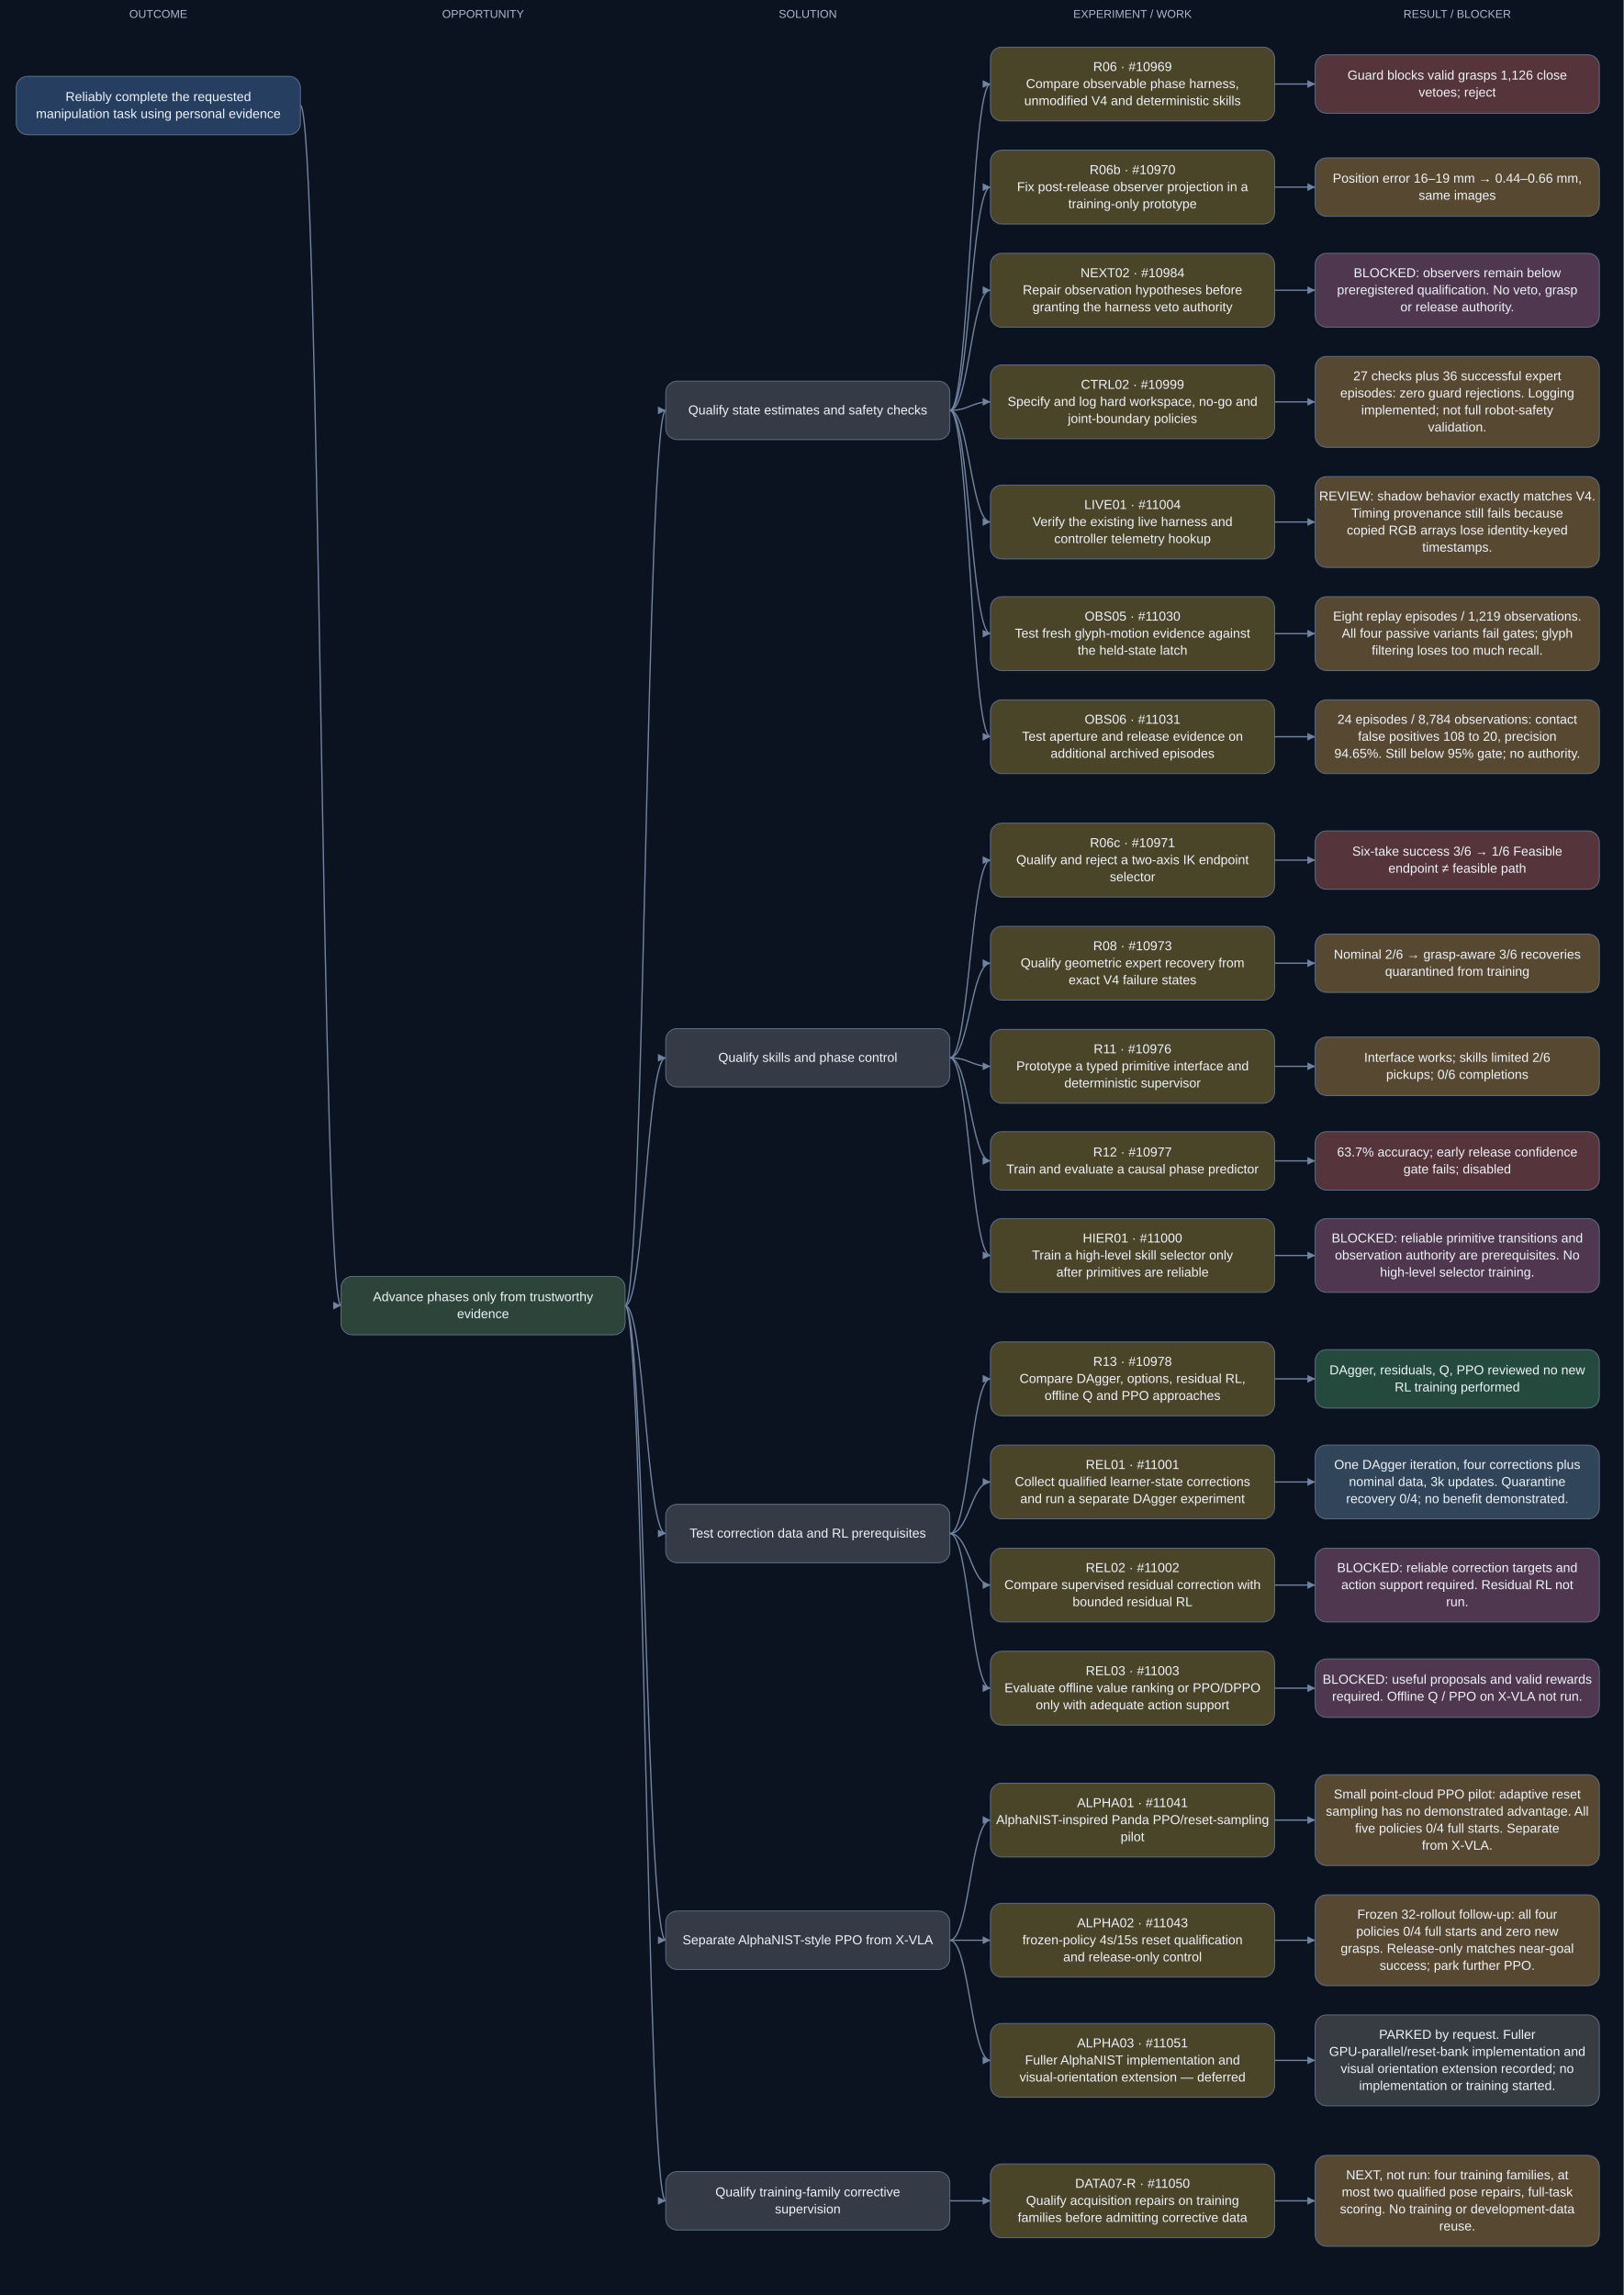
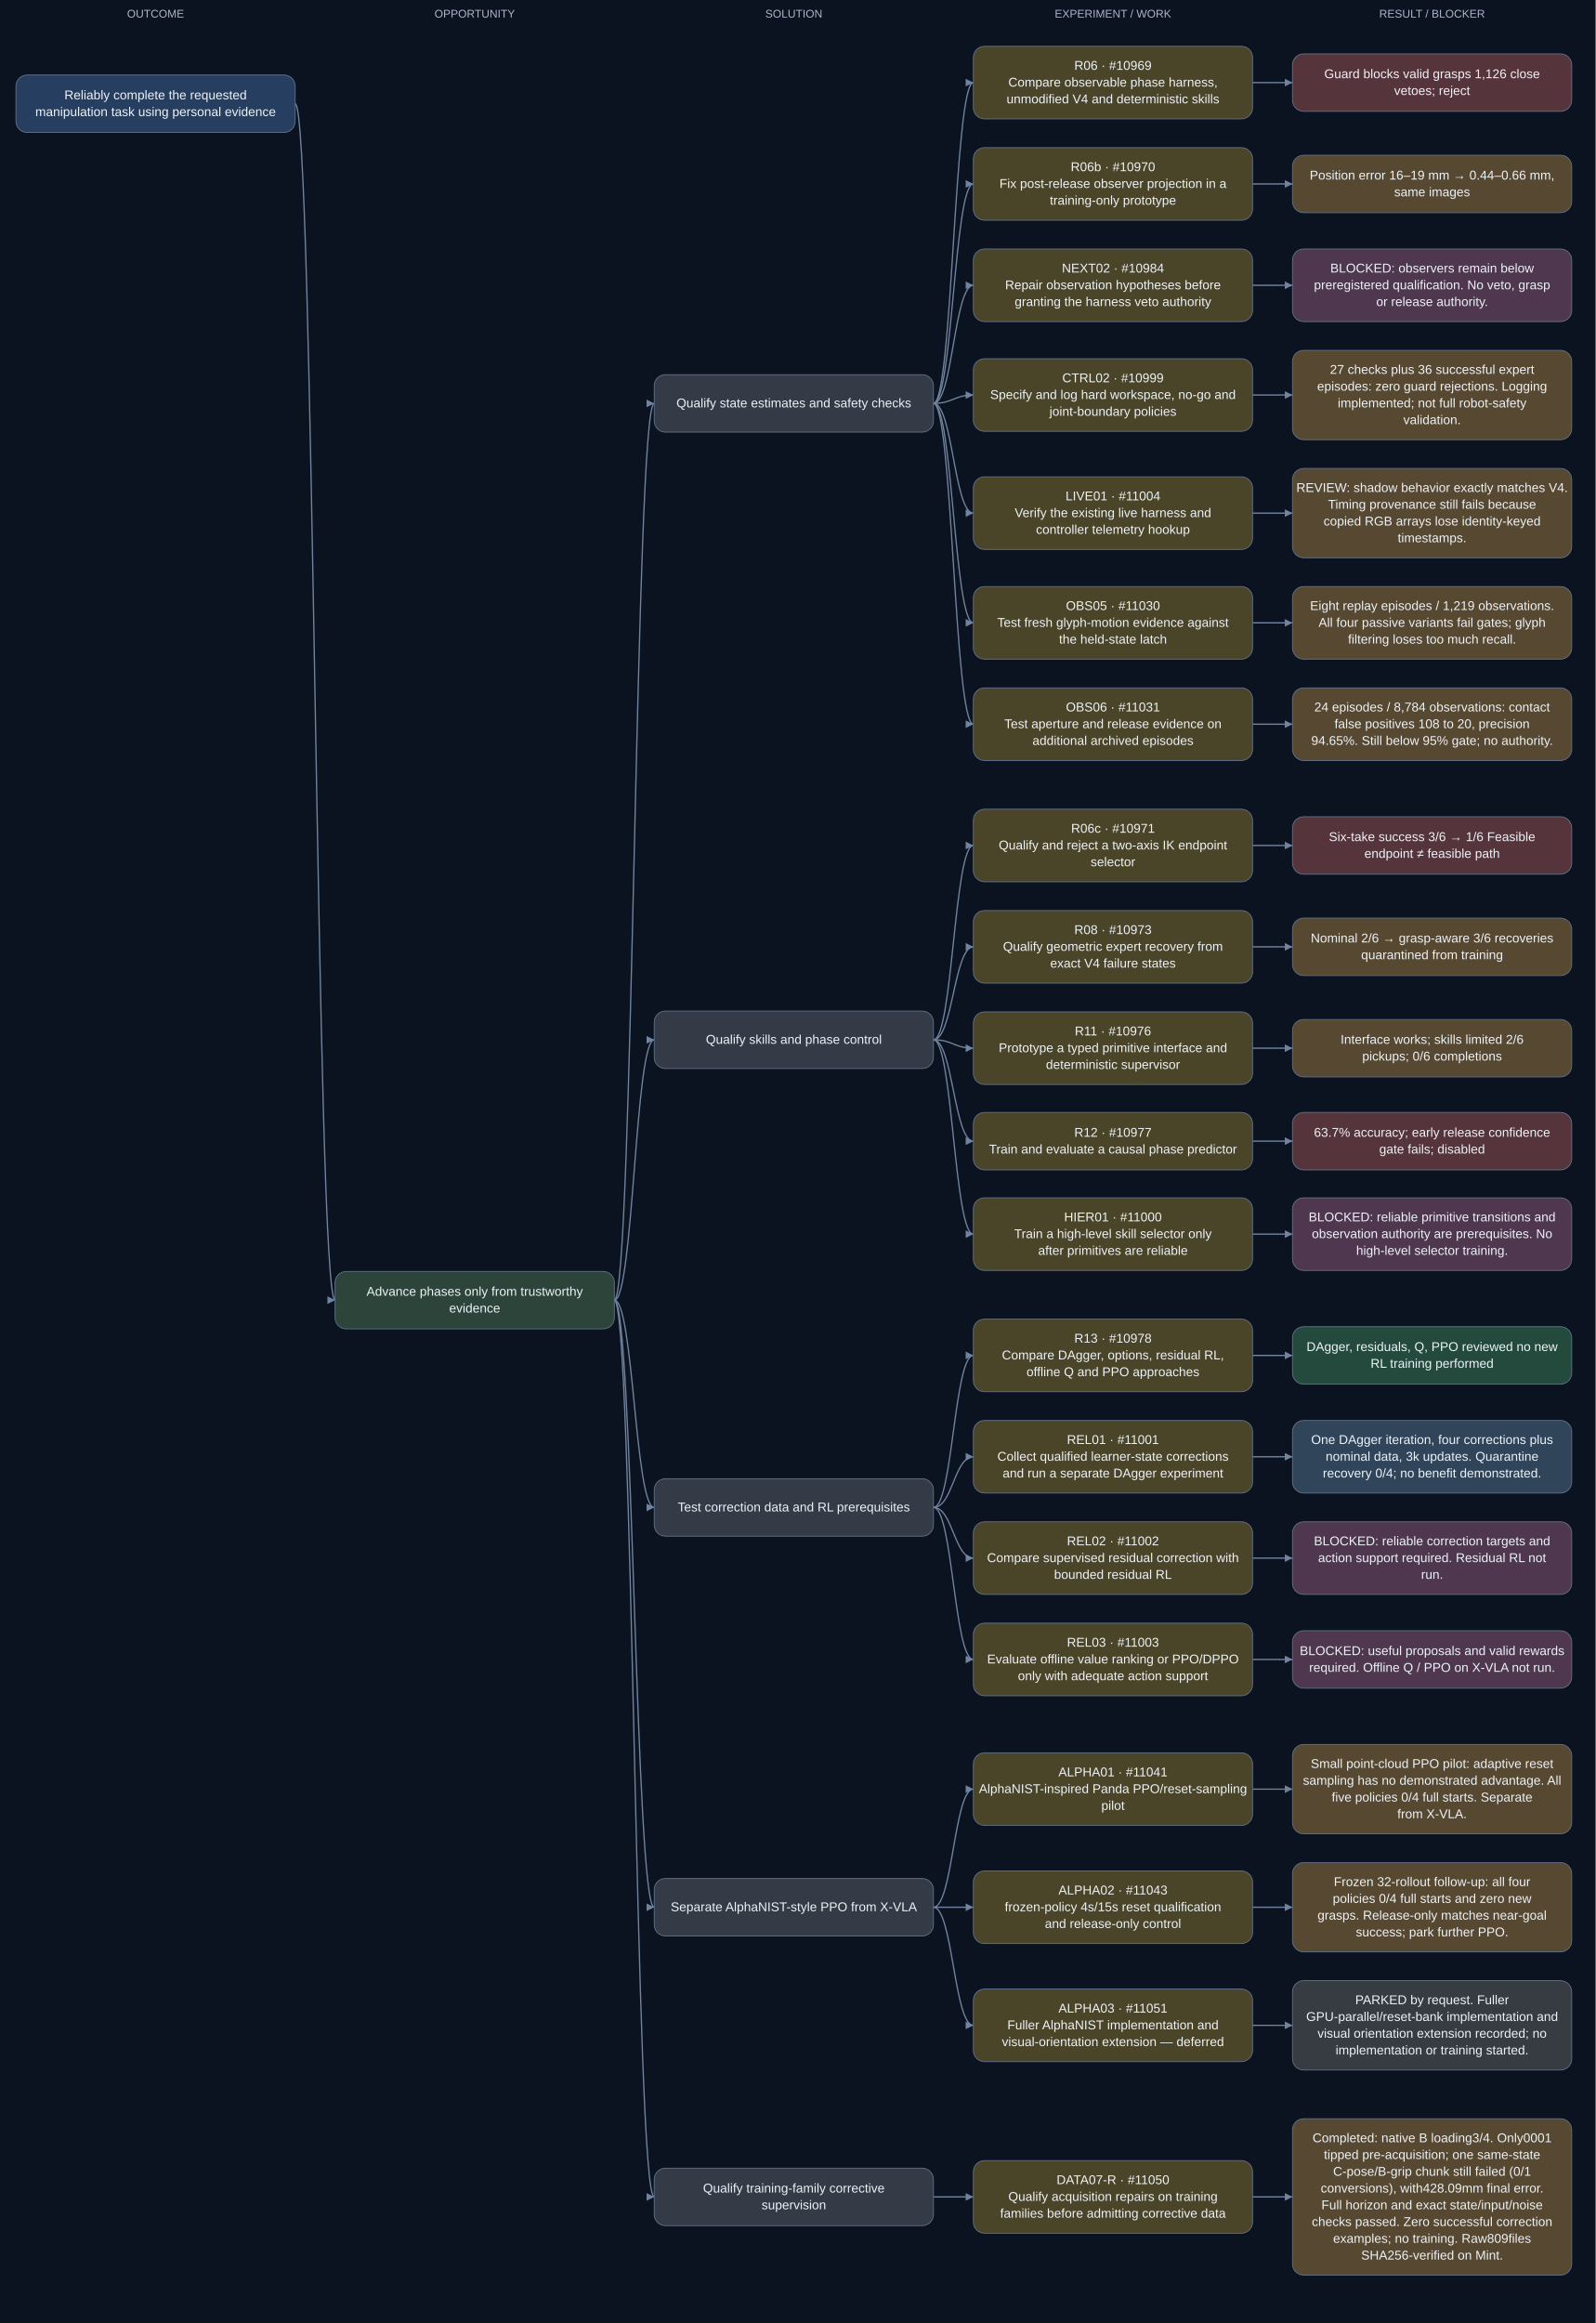
- <svg xmlns="http://www.w3.org/2000/svg" width="2000" height="2827.0" viewBox="0 0 2000 2827.0" role="img" aria-label="Typhon opportunity solution tree: recovery">
-   <rect width="2000" height="2827.0" fill="#0b1220" />
+ <svg xmlns="http://www.w3.org/2000/svg" width="2000" height="2911.0" viewBox="0 0 2000 2911.0" role="img" aria-label="Typhon opportunity solution tree: recovery">
+   <rect width="2000" height="2911.0" fill="#0b1220" />
  <defs>
    <marker id="arrow" markerWidth="6" markerHeight="6" refX="6" refY="3" orient="auto">
      <path d="M0,0 L6,3 L0,6 Z" fill="#71849f" />
    </marker>
  </defs>
  <text x="195" y="22" text-anchor="middle" fill="#aab7cc" font-family="Arial,sans-serif" font-size="14">OUTCOME</text>
  <text x="595" y="22" text-anchor="middle" fill="#aab7cc" font-family="Arial,sans-serif" font-size="14">OPPORTUNITY</text>
  <text x="995" y="22" text-anchor="middle" fill="#aab7cc" font-family="Arial,sans-serif" font-size="14">SOLUTION</text>
  <text x="1395" y="22" text-anchor="middle" fill="#aab7cc" font-family="Arial,sans-serif" font-size="14">EXPERIMENT / WORK</text>
  <text x="1795" y="22" text-anchor="middle" fill="#aab7cc" font-family="Arial,sans-serif" font-size="14">RESULT / BLOCKER</text>
  <path d="M1170,505.5 C1194,505.5 1196,103.5 1220,103.5" fill="none" stroke="#71849f" stroke-width="1.6" marker-end="url(#arrow)" />
  <path d="M1570,103.5 C1594,103.5 1596,103.5 1620,103.5" fill="none" stroke="#71849f" stroke-width="1.6" marker-end="url(#arrow)" />
  <path d="M1170,505.5 C1194,505.5 1196,230.5 1220,230.5" fill="none" stroke="#71849f" stroke-width="1.6" marker-end="url(#arrow)" />
  <path d="M1570,230.5 C1594,230.5 1596,230.5 1620,230.5" fill="none" stroke="#71849f" stroke-width="1.6" marker-end="url(#arrow)" />
  <path d="M1170,505.5 C1194,505.5 1196,357.5 1220,357.5" fill="none" stroke="#71849f" stroke-width="1.6" marker-end="url(#arrow)" />
  <path d="M1570,357.5 C1594,357.5 1596,357.5 1620,357.5" fill="none" stroke="#71849f" stroke-width="1.6" marker-end="url(#arrow)" />
  <path d="M1170,505.5 C1194,505.5 1196,495.0 1220,495.0" fill="none" stroke="#71849f" stroke-width="1.6" marker-end="url(#arrow)" />
  <path d="M1570,495.0 C1594,495.0 1596,495.0 1620,495.0" fill="none" stroke="#71849f" stroke-width="1.6" marker-end="url(#arrow)" />
  <path d="M1170,505.5 C1194,505.5 1196,643.0 1220,643.0" fill="none" stroke="#71849f" stroke-width="1.6" marker-end="url(#arrow)" />
  <path d="M1570,643.0 C1594,643.0 1596,643.0 1620,643.0" fill="none" stroke="#71849f" stroke-width="1.6" marker-end="url(#arrow)" />
  <path d="M1170,505.5 C1194,505.5 1196,780.5 1220,780.5" fill="none" stroke="#71849f" stroke-width="1.6" marker-end="url(#arrow)" />
  <path d="M1570,780.5 C1594,780.5 1596,780.5 1620,780.5" fill="none" stroke="#71849f" stroke-width="1.6" marker-end="url(#arrow)" />
  <path d="M1170,505.5 C1194,505.5 1196,907.5 1220,907.5" fill="none" stroke="#71849f" stroke-width="1.6" marker-end="url(#arrow)" />
  <path d="M1570,907.5 C1594,907.5 1596,907.5 1620,907.5" fill="none" stroke="#71849f" stroke-width="1.6" marker-end="url(#arrow)" />
-   <path d="M770,1608.25 C794,1608.25 796,505.5 820,505.5" fill="none" stroke="#71849f" stroke-width="1.6" marker-end="url(#arrow)" />
+   <path d="M770,1629.25 C794,1629.25 796,505.5 820,505.5" fill="none" stroke="#71849f" stroke-width="1.6" marker-end="url(#arrow)" />
  <path d="M1170,1303.0 C1194,1303.0 1196,1059.5 1220,1059.5" fill="none" stroke="#71849f" stroke-width="1.6" marker-end="url(#arrow)" />
  <path d="M1570,1059.5 C1594,1059.5 1596,1059.5 1620,1059.5" fill="none" stroke="#71849f" stroke-width="1.6" marker-end="url(#arrow)" />
  <path d="M1170,1303.0 C1194,1303.0 1196,1186.5 1220,1186.5" fill="none" stroke="#71849f" stroke-width="1.6" marker-end="url(#arrow)" />
  <path d="M1570,1186.5 C1594,1186.5 1596,1186.5 1620,1186.5" fill="none" stroke="#71849f" stroke-width="1.6" marker-end="url(#arrow)" />
  <path d="M1170,1303.0 C1194,1303.0 1196,1313.5 1220,1313.5" fill="none" stroke="#71849f" stroke-width="1.6" marker-end="url(#arrow)" />
  <path d="M1570,1313.5 C1594,1313.5 1596,1313.5 1620,1313.5" fill="none" stroke="#71849f" stroke-width="1.6" marker-end="url(#arrow)" />
  <path d="M1170,1303.0 C1194,1303.0 1196,1430.0 1220,1430.0" fill="none" stroke="#71849f" stroke-width="1.6" marker-end="url(#arrow)" />
  <path d="M1570,1430.0 C1594,1430.0 1596,1430.0 1620,1430.0" fill="none" stroke="#71849f" stroke-width="1.6" marker-end="url(#arrow)" />
  <path d="M1170,1303.0 C1194,1303.0 1196,1546.5 1220,1546.5" fill="none" stroke="#71849f" stroke-width="1.6" marker-end="url(#arrow)" />
  <path d="M1570,1546.5 C1594,1546.5 1596,1546.5 1620,1546.5" fill="none" stroke="#71849f" stroke-width="1.6" marker-end="url(#arrow)" />
-   <path d="M770,1608.25 C794,1608.25 796,1303.0 820,1303.0" fill="none" stroke="#71849f" stroke-width="1.6" marker-end="url(#arrow)" />
+   <path d="M770,1629.25 C794,1629.25 796,1303.0 820,1303.0" fill="none" stroke="#71849f" stroke-width="1.6" marker-end="url(#arrow)" />
  <path d="M1170,1889.0 C1194,1889.0 1196,1698.5 1220,1698.5" fill="none" stroke="#71849f" stroke-width="1.6" marker-end="url(#arrow)" />
  <path d="M1570,1698.5 C1594,1698.5 1596,1698.5 1620,1698.5" fill="none" stroke="#71849f" stroke-width="1.6" marker-end="url(#arrow)" />
  <path d="M1170,1889.0 C1194,1889.0 1196,1825.5 1220,1825.5" fill="none" stroke="#71849f" stroke-width="1.6" marker-end="url(#arrow)" />
  <path d="M1570,1825.5 C1594,1825.5 1596,1825.5 1620,1825.5" fill="none" stroke="#71849f" stroke-width="1.6" marker-end="url(#arrow)" />
  <path d="M1170,1889.0 C1194,1889.0 1196,1952.5 1220,1952.5" fill="none" stroke="#71849f" stroke-width="1.6" marker-end="url(#arrow)" />
  <path d="M1570,1952.5 C1594,1952.5 1596,1952.5 1620,1952.5" fill="none" stroke="#71849f" stroke-width="1.6" marker-end="url(#arrow)" />
  <path d="M1170,1889.0 C1194,1889.0 1196,2079.5 1220,2079.5" fill="none" stroke="#71849f" stroke-width="1.6" marker-end="url(#arrow)" />
  <path d="M1570,2079.5 C1594,2079.5 1596,2079.5 1620,2079.5" fill="none" stroke="#71849f" stroke-width="1.6" marker-end="url(#arrow)" />
-   <path d="M770,1608.25 C794,1608.25 796,1889.0 820,1889.0" fill="none" stroke="#71849f" stroke-width="1.6" marker-end="url(#arrow)" />
+   <path d="M770,1629.25 C794,1629.25 796,1889.0 820,1889.0" fill="none" stroke="#71849f" stroke-width="1.6" marker-end="url(#arrow)" />
  <path d="M1170,2390.0 C1194,2390.0 1196,2242.0 1220,2242.0" fill="none" stroke="#71849f" stroke-width="1.6" marker-end="url(#arrow)" />
  <path d="M1570,2242.0 C1594,2242.0 1596,2242.0 1620,2242.0" fill="none" stroke="#71849f" stroke-width="1.6" marker-end="url(#arrow)" />
  <path d="M1170,2390.0 C1194,2390.0 1196,2390.0 1220,2390.0" fill="none" stroke="#71849f" stroke-width="1.6" marker-end="url(#arrow)" />
  <path d="M1570,2390.0 C1594,2390.0 1596,2390.0 1620,2390.0" fill="none" stroke="#71849f" stroke-width="1.6" marker-end="url(#arrow)" />
  <path d="M1170,2390.0 C1194,2390.0 1196,2538.0 1220,2538.0" fill="none" stroke="#71849f" stroke-width="1.6" marker-end="url(#arrow)" />
  <path d="M1570,2538.0 C1594,2538.0 1596,2538.0 1620,2538.0" fill="none" stroke="#71849f" stroke-width="1.6" marker-end="url(#arrow)" />
-   <path d="M770,1608.25 C794,1608.25 796,2390.0 820,2390.0" fill="none" stroke="#71849f" stroke-width="1.6" marker-end="url(#arrow)" />
-   <path d="M1170,2711.0 C1194,2711.0 1196,2711.0 1220,2711.0" fill="none" stroke="#71849f" stroke-width="1.6" marker-end="url(#arrow)" />
-   <path d="M1570,2711.0 C1594,2711.0 1596,2711.0 1620,2711.0" fill="none" stroke="#71849f" stroke-width="1.6" marker-end="url(#arrow)" />
-   <path d="M770,1608.25 C794,1608.25 796,2711.0 820,2711.0" fill="none" stroke="#71849f" stroke-width="1.6" marker-end="url(#arrow)" />
-   <path d="M370,130.0 C394,130.0 396,1608.25 420,1608.25" fill="none" stroke="#71849f" stroke-width="1.6" marker-end="url(#arrow)" />
+   <path d="M770,1629.25 C794,1629.25 796,2390.0 820,2390.0" fill="none" stroke="#71849f" stroke-width="1.6" marker-end="url(#arrow)" />
+   <path d="M1170,2753.0 C1194,2753.0 1196,2753.0 1220,2753.0" fill="none" stroke="#71849f" stroke-width="1.6" marker-end="url(#arrow)" />
+   <path d="M1570,2753.0 C1594,2753.0 1596,2753.0 1620,2753.0" fill="none" stroke="#71849f" stroke-width="1.6" marker-end="url(#arrow)" />
+   <path d="M770,1629.25 C794,1629.25 796,2753.0 820,2753.0" fill="none" stroke="#71849f" stroke-width="1.6" marker-end="url(#arrow)" />
+   <path d="M370,130.0 C394,130.0 396,1629.25 420,1629.25" fill="none" stroke="#71849f" stroke-width="1.6" marker-end="url(#arrow)" />
  <a href="http://127.0.0.1:4001/?project=typhon-research#ticket=10969" target="_blank">
    <g id="T10969">
      <rect x="1220" y="58.0" width="350" height="91" rx="14" fill="#4a4428" stroke="#64748b" />
      <text x="1395" y="87.5" text-anchor="middle" fill="#edf2f7" font-family="Arial,sans-serif" font-size="16">R06 · #10969</text>
      <text x="1395" y="108.5" text-anchor="middle" fill="#edf2f7" font-family="Arial,sans-serif" font-size="16">Compare observable phase harness,</text>
      <text x="1395" y="129.5" text-anchor="middle" fill="#edf2f7" font-family="Arial,sans-serif" font-size="16">unmodified V4 and deterministic skills</text>
    </g>
  </a>
  <g id="R10969">
    <rect x="1620" y="67.5" width="350" height="72" rx="14" fill="#56343c" stroke="#64748b" />
    <text x="1795" y="98.0" text-anchor="middle" fill="#edf2f7" font-family="Arial,sans-serif" font-size="16">Guard blocks valid grasps 1,126 close</text>
    <text x="1795" y="119.0" text-anchor="middle" fill="#edf2f7" font-family="Arial,sans-serif" font-size="16">vetoes; reject</text>
  </g>
  <a href="http://127.0.0.1:4001/?project=typhon-research#ticket=10970" target="_blank">
    <g id="T10970">
      <rect x="1220" y="185.0" width="350" height="91" rx="14" fill="#4a4428" stroke="#64748b" />
      <text x="1395" y="214.5" text-anchor="middle" fill="#edf2f7" font-family="Arial,sans-serif" font-size="16">R06b · #10970</text>
      <text x="1395" y="235.5" text-anchor="middle" fill="#edf2f7" font-family="Arial,sans-serif" font-size="16">Fix post-release observer projection in a</text>
      <text x="1395" y="256.5" text-anchor="middle" fill="#edf2f7" font-family="Arial,sans-serif" font-size="16">training-only prototype</text>
    </g>
  </a>
  <g id="R10970">
    <rect x="1620" y="194.5" width="350" height="72" rx="14" fill="#574831" stroke="#64748b" />
    <text x="1795" y="225.0" text-anchor="middle" fill="#edf2f7" font-family="Arial,sans-serif" font-size="16">Position error 16–19 mm → 0.44–0.66 mm,</text>
    <text x="1795" y="246.0" text-anchor="middle" fill="#edf2f7" font-family="Arial,sans-serif" font-size="16">same images</text>
  </g>
  <a href="http://127.0.0.1:4001/?project=typhon-research#ticket=10984" target="_blank">
    <g id="T10984">
      <rect x="1220" y="312.0" width="350" height="91" rx="14" fill="#4a4428" stroke="#64748b" />
      <text x="1395" y="341.5" text-anchor="middle" fill="#edf2f7" font-family="Arial,sans-serif" font-size="16">NEXT02 · #10984</text>
      <text x="1395" y="362.5" text-anchor="middle" fill="#edf2f7" font-family="Arial,sans-serif" font-size="16">Repair observation hypotheses before</text>
      <text x="1395" y="383.5" text-anchor="middle" fill="#edf2f7" font-family="Arial,sans-serif" font-size="16">granting the harness veto authority</text>
    </g>
  </a>
  <g id="R10984">
    <rect x="1620" y="312.0" width="350" height="91" rx="14" fill="#4e374f" stroke="#64748b" />
    <text x="1795" y="341.5" text-anchor="middle" fill="#edf2f7" font-family="Arial,sans-serif" font-size="16">BLOCKED: observers remain below</text>
    <text x="1795" y="362.5" text-anchor="middle" fill="#edf2f7" font-family="Arial,sans-serif" font-size="16">preregistered qualification. No veto, grasp</text>
    <text x="1795" y="383.5" text-anchor="middle" fill="#edf2f7" font-family="Arial,sans-serif" font-size="16">or release authority.</text>
  </g>
  <a href="http://127.0.0.1:4001/?project=typhon-research#ticket=10999" target="_blank">
    <g id="T10999">
      <rect x="1220" y="449.5" width="350" height="91" rx="14" fill="#4a4428" stroke="#64748b" />
      <text x="1395" y="479.0" text-anchor="middle" fill="#edf2f7" font-family="Arial,sans-serif" font-size="16">CTRL02 · #10999</text>
      <text x="1395" y="500.0" text-anchor="middle" fill="#edf2f7" font-family="Arial,sans-serif" font-size="16">Specify and log hard workspace, no-go and</text>
      <text x="1395" y="521.0" text-anchor="middle" fill="#edf2f7" font-family="Arial,sans-serif" font-size="16">joint-boundary policies</text>
    </g>
  </a>
  <g id="R10999">
    <rect x="1620" y="439.0" width="350" height="112" rx="14" fill="#574831" stroke="#64748b" />
    <text x="1795" y="468.5" text-anchor="middle" fill="#edf2f7" font-family="Arial,sans-serif" font-size="16">27 checks plus 36 successful expert</text>
    <text x="1795" y="489.5" text-anchor="middle" fill="#edf2f7" font-family="Arial,sans-serif" font-size="16">episodes: zero guard rejections. Logging</text>
    <text x="1795" y="510.5" text-anchor="middle" fill="#edf2f7" font-family="Arial,sans-serif" font-size="16">implemented; not full robot-safety</text>
    <text x="1795" y="531.5" text-anchor="middle" fill="#edf2f7" font-family="Arial,sans-serif" font-size="16">validation.</text>
  </g>
  <a href="http://127.0.0.1:4001/?project=typhon-research#ticket=11004" target="_blank">
    <g id="T11004">
      <rect x="1220" y="597.5" width="350" height="91" rx="14" fill="#4a4428" stroke="#64748b" />
      <text x="1395" y="627.0" text-anchor="middle" fill="#edf2f7" font-family="Arial,sans-serif" font-size="16">LIVE01 · #11004</text>
      <text x="1395" y="648.0" text-anchor="middle" fill="#edf2f7" font-family="Arial,sans-serif" font-size="16">Verify the existing live harness and</text>
      <text x="1395" y="669.0" text-anchor="middle" fill="#edf2f7" font-family="Arial,sans-serif" font-size="16">controller telemetry hookup</text>
    </g>
  </a>
  <g id="R11004">
    <rect x="1620" y="587.0" width="350" height="112" rx="14" fill="#574831" stroke="#64748b" />
    <text x="1795" y="616.5" text-anchor="middle" fill="#edf2f7" font-family="Arial,sans-serif" font-size="16">REVIEW: shadow behavior exactly matches V4.</text>
    <text x="1795" y="637.5" text-anchor="middle" fill="#edf2f7" font-family="Arial,sans-serif" font-size="16">Timing provenance still fails because</text>
    <text x="1795" y="658.5" text-anchor="middle" fill="#edf2f7" font-family="Arial,sans-serif" font-size="16">copied RGB arrays lose identity-keyed</text>
    <text x="1795" y="679.5" text-anchor="middle" fill="#edf2f7" font-family="Arial,sans-serif" font-size="16">timestamps.</text>
  </g>
  <a href="http://127.0.0.1:4001/?project=typhon-research#ticket=11030" target="_blank">
    <g id="T11030">
      <rect x="1220" y="735.0" width="350" height="91" rx="14" fill="#4a4428" stroke="#64748b" />
      <text x="1395" y="764.5" text-anchor="middle" fill="#edf2f7" font-family="Arial,sans-serif" font-size="16">OBS05 · #11030</text>
      <text x="1395" y="785.5" text-anchor="middle" fill="#edf2f7" font-family="Arial,sans-serif" font-size="16">Test fresh glyph-motion evidence against</text>
      <text x="1395" y="806.5" text-anchor="middle" fill="#edf2f7" font-family="Arial,sans-serif" font-size="16">the held-state latch</text>
    </g>
  </a>
  <g id="R11030">
    <rect x="1620" y="735.0" width="350" height="91" rx="14" fill="#574831" stroke="#64748b" />
    <text x="1795" y="764.5" text-anchor="middle" fill="#edf2f7" font-family="Arial,sans-serif" font-size="16">Eight replay episodes / 1,219 observations.</text>
    <text x="1795" y="785.5" text-anchor="middle" fill="#edf2f7" font-family="Arial,sans-serif" font-size="16">All four passive variants fail gates; glyph</text>
    <text x="1795" y="806.5" text-anchor="middle" fill="#edf2f7" font-family="Arial,sans-serif" font-size="16">filtering loses too much recall.</text>
  </g>
  <a href="http://127.0.0.1:4001/?project=typhon-research#ticket=11031" target="_blank">
    <g id="T11031">
      <rect x="1220" y="862.0" width="350" height="91" rx="14" fill="#4a4428" stroke="#64748b" />
      <text x="1395" y="891.5" text-anchor="middle" fill="#edf2f7" font-family="Arial,sans-serif" font-size="16">OBS06 · #11031</text>
      <text x="1395" y="912.5" text-anchor="middle" fill="#edf2f7" font-family="Arial,sans-serif" font-size="16">Test aperture and release evidence on</text>
      <text x="1395" y="933.5" text-anchor="middle" fill="#edf2f7" font-family="Arial,sans-serif" font-size="16">additional archived episodes</text>
    </g>
  </a>
  <g id="R11031">
    <rect x="1620" y="862.0" width="350" height="91" rx="14" fill="#574831" stroke="#64748b" />
    <text x="1795" y="891.5" text-anchor="middle" fill="#edf2f7" font-family="Arial,sans-serif" font-size="16">24 episodes / 8,784 observations: contact</text>
    <text x="1795" y="912.5" text-anchor="middle" fill="#edf2f7" font-family="Arial,sans-serif" font-size="16">false positives 108 to 20, precision</text>
    <text x="1795" y="933.5" text-anchor="middle" fill="#edf2f7" font-family="Arial,sans-serif" font-size="16">94.65%. Still below 95% gate; no authority.</text>
  </g>
  <g id="S_recovery_0">
    <rect x="820" y="469.5" width="350" height="72" rx="14" fill="#343a46" stroke="#64748b" />
    <text x="995" y="510.5" text-anchor="middle" fill="#edf2f7" font-family="Arial,sans-serif" font-size="16">Qualify state estimates and safety checks</text>
  </g>
  <a href="http://127.0.0.1:4001/?project=typhon-research#ticket=10971" target="_blank">
    <g id="T10971">
      <rect x="1220" y="1014.0" width="350" height="91" rx="14" fill="#4a4428" stroke="#64748b" />
      <text x="1395" y="1043.5" text-anchor="middle" fill="#edf2f7" font-family="Arial,sans-serif" font-size="16">R06c · #10971</text>
      <text x="1395" y="1064.5" text-anchor="middle" fill="#edf2f7" font-family="Arial,sans-serif" font-size="16">Qualify and reject a two-axis IK endpoint</text>
      <text x="1395" y="1085.5" text-anchor="middle" fill="#edf2f7" font-family="Arial,sans-serif" font-size="16">selector</text>
    </g>
  </a>
  <g id="R10971">
    <rect x="1620" y="1023.5" width="350" height="72" rx="14" fill="#56343c" stroke="#64748b" />
    <text x="1795" y="1054.0" text-anchor="middle" fill="#edf2f7" font-family="Arial,sans-serif" font-size="16">Six-take success 3/6 → 1/6 Feasible</text>
    <text x="1795" y="1075.0" text-anchor="middle" fill="#edf2f7" font-family="Arial,sans-serif" font-size="16">endpoint ≠ feasible path</text>
  </g>
  <a href="http://127.0.0.1:4001/?project=typhon-research#ticket=10973" target="_blank">
    <g id="T10973">
      <rect x="1220" y="1141.0" width="350" height="91" rx="14" fill="#4a4428" stroke="#64748b" />
      <text x="1395" y="1170.5" text-anchor="middle" fill="#edf2f7" font-family="Arial,sans-serif" font-size="16">R08 · #10973</text>
      <text x="1395" y="1191.5" text-anchor="middle" fill="#edf2f7" font-family="Arial,sans-serif" font-size="16">Qualify geometric expert recovery from</text>
      <text x="1395" y="1212.5" text-anchor="middle" fill="#edf2f7" font-family="Arial,sans-serif" font-size="16">exact V4 failure states</text>
    </g>
  </a>
  <g id="R10973">
    <rect x="1620" y="1150.5" width="350" height="72" rx="14" fill="#574831" stroke="#64748b" />
    <text x="1795" y="1181.0" text-anchor="middle" fill="#edf2f7" font-family="Arial,sans-serif" font-size="16">Nominal 2/6 → grasp-aware 3/6 recoveries</text>
    <text x="1795" y="1202.0" text-anchor="middle" fill="#edf2f7" font-family="Arial,sans-serif" font-size="16">quarantined from training</text>
  </g>
  <a href="http://127.0.0.1:4001/?project=typhon-research#ticket=10976" target="_blank">
    <g id="T10976">
      <rect x="1220" y="1268.0" width="350" height="91" rx="14" fill="#4a4428" stroke="#64748b" />
      <text x="1395" y="1297.5" text-anchor="middle" fill="#edf2f7" font-family="Arial,sans-serif" font-size="16">R11 · #10976</text>
      <text x="1395" y="1318.5" text-anchor="middle" fill="#edf2f7" font-family="Arial,sans-serif" font-size="16">Prototype a typed primitive interface and</text>
      <text x="1395" y="1339.5" text-anchor="middle" fill="#edf2f7" font-family="Arial,sans-serif" font-size="16">deterministic supervisor</text>
    </g>
  </a>
  <g id="R10976">
    <rect x="1620" y="1277.5" width="350" height="72" rx="14" fill="#574831" stroke="#64748b" />
    <text x="1795" y="1308.0" text-anchor="middle" fill="#edf2f7" font-family="Arial,sans-serif" font-size="16">Interface works; skills limited 2/6</text>
    <text x="1795" y="1329.0" text-anchor="middle" fill="#edf2f7" font-family="Arial,sans-serif" font-size="16">pickups; 0/6 completions</text>
  </g>
  <a href="http://127.0.0.1:4001/?project=typhon-research#ticket=10977" target="_blank">
    <g id="T10977">
      <rect x="1220" y="1394.0" width="350" height="72" rx="14" fill="#4a4428" stroke="#64748b" />
      <text x="1395" y="1424.5" text-anchor="middle" fill="#edf2f7" font-family="Arial,sans-serif" font-size="16">R12 · #10977</text>
      <text x="1395" y="1445.5" text-anchor="middle" fill="#edf2f7" font-family="Arial,sans-serif" font-size="16">Train and evaluate a causal phase predictor</text>
    </g>
  </a>
  <g id="R10977">
    <rect x="1620" y="1394.0" width="350" height="72" rx="14" fill="#56343c" stroke="#64748b" />
    <text x="1795" y="1424.5" text-anchor="middle" fill="#edf2f7" font-family="Arial,sans-serif" font-size="16">63.7% accuracy; early release confidence</text>
    <text x="1795" y="1445.5" text-anchor="middle" fill="#edf2f7" font-family="Arial,sans-serif" font-size="16">gate fails; disabled</text>
  </g>
  <a href="http://127.0.0.1:4001/?project=typhon-research#ticket=11000" target="_blank">
    <g id="T11000">
      <rect x="1220" y="1501.0" width="350" height="91" rx="14" fill="#4a4428" stroke="#64748b" />
      <text x="1395" y="1530.5" text-anchor="middle" fill="#edf2f7" font-family="Arial,sans-serif" font-size="16">HIER01 · #11000</text>
      <text x="1395" y="1551.5" text-anchor="middle" fill="#edf2f7" font-family="Arial,sans-serif" font-size="16">Train a high-level skill selector only</text>
      <text x="1395" y="1572.5" text-anchor="middle" fill="#edf2f7" font-family="Arial,sans-serif" font-size="16">after primitives are reliable</text>
    </g>
  </a>
  <g id="R11000">
    <rect x="1620" y="1501.0" width="350" height="91" rx="14" fill="#4e374f" stroke="#64748b" />
    <text x="1795" y="1530.5" text-anchor="middle" fill="#edf2f7" font-family="Arial,sans-serif" font-size="16">BLOCKED: reliable primitive transitions and</text>
    <text x="1795" y="1551.5" text-anchor="middle" fill="#edf2f7" font-family="Arial,sans-serif" font-size="16">observation authority are prerequisites. No</text>
    <text x="1795" y="1572.5" text-anchor="middle" fill="#edf2f7" font-family="Arial,sans-serif" font-size="16">high-level selector training.</text>
  </g>
  <g id="S_recovery_1">
    <rect x="820" y="1267.0" width="350" height="72" rx="14" fill="#343a46" stroke="#64748b" />
    <text x="995" y="1308.0" text-anchor="middle" fill="#edf2f7" font-family="Arial,sans-serif" font-size="16">Qualify skills and phase control</text>
  </g>
  <a href="http://127.0.0.1:4001/?project=typhon-research#ticket=10978" target="_blank">
    <g id="T10978">
      <rect x="1220" y="1653.0" width="350" height="91" rx="14" fill="#4a4428" stroke="#64748b" />
      <text x="1395" y="1682.5" text-anchor="middle" fill="#edf2f7" font-family="Arial,sans-serif" font-size="16">R13 · #10978</text>
      <text x="1395" y="1703.5" text-anchor="middle" fill="#edf2f7" font-family="Arial,sans-serif" font-size="16">Compare DAgger, options, residual RL,</text>
      <text x="1395" y="1724.5" text-anchor="middle" fill="#edf2f7" font-family="Arial,sans-serif" font-size="16">offline Q and PPO approaches</text>
    </g>
  </a>
  <g id="R10978">
    <rect x="1620" y="1662.5" width="350" height="72" rx="14" fill="#244a3d" stroke="#64748b" />
    <text x="1795" y="1693.0" text-anchor="middle" fill="#edf2f7" font-family="Arial,sans-serif" font-size="16">DAgger, residuals, Q, PPO reviewed no new</text>
    <text x="1795" y="1714.0" text-anchor="middle" fill="#edf2f7" font-family="Arial,sans-serif" font-size="16">RL training performed</text>
  </g>
  <a href="http://127.0.0.1:4001/?project=typhon-research#ticket=11001" target="_blank">
    <g id="T11001">
      <rect x="1220" y="1780.0" width="350" height="91" rx="14" fill="#4a4428" stroke="#64748b" />
      <text x="1395" y="1809.5" text-anchor="middle" fill="#edf2f7" font-family="Arial,sans-serif" font-size="16">REL01 · #11001</text>
      <text x="1395" y="1830.5" text-anchor="middle" fill="#edf2f7" font-family="Arial,sans-serif" font-size="16">Collect qualified learner-state corrections</text>
      <text x="1395" y="1851.5" text-anchor="middle" fill="#edf2f7" font-family="Arial,sans-serif" font-size="16">and run a separate DAgger experiment</text>
    </g>
  </a>
  <g id="R11001">
    <rect x="1620" y="1780.0" width="350" height="91" rx="14" fill="#30445a" stroke="#64748b" />
    <text x="1795" y="1809.5" text-anchor="middle" fill="#edf2f7" font-family="Arial,sans-serif" font-size="16">One DAgger iteration, four corrections plus</text>
    <text x="1795" y="1830.5" text-anchor="middle" fill="#edf2f7" font-family="Arial,sans-serif" font-size="16">nominal data, 3k updates. Quarantine</text>
    <text x="1795" y="1851.5" text-anchor="middle" fill="#edf2f7" font-family="Arial,sans-serif" font-size="16">recovery 0/4; no benefit demonstrated.</text>
  </g>
  <a href="http://127.0.0.1:4001/?project=typhon-research#ticket=11002" target="_blank">
    <g id="T11002">
      <rect x="1220" y="1907.0" width="350" height="91" rx="14" fill="#4a4428" stroke="#64748b" />
      <text x="1395" y="1936.5" text-anchor="middle" fill="#edf2f7" font-family="Arial,sans-serif" font-size="16">REL02 · #11002</text>
      <text x="1395" y="1957.5" text-anchor="middle" fill="#edf2f7" font-family="Arial,sans-serif" font-size="16">Compare supervised residual correction with</text>
      <text x="1395" y="1978.5" text-anchor="middle" fill="#edf2f7" font-family="Arial,sans-serif" font-size="16">bounded residual RL</text>
    </g>
  </a>
  <g id="R11002">
    <rect x="1620" y="1907.0" width="350" height="91" rx="14" fill="#4e374f" stroke="#64748b" />
    <text x="1795" y="1936.5" text-anchor="middle" fill="#edf2f7" font-family="Arial,sans-serif" font-size="16">BLOCKED: reliable correction targets and</text>
    <text x="1795" y="1957.5" text-anchor="middle" fill="#edf2f7" font-family="Arial,sans-serif" font-size="16">action support required. Residual RL not</text>
    <text x="1795" y="1978.5" text-anchor="middle" fill="#edf2f7" font-family="Arial,sans-serif" font-size="16">run.</text>
  </g>
  <a href="http://127.0.0.1:4001/?project=typhon-research#ticket=11003" target="_blank">
    <g id="T11003">
      <rect x="1220" y="2034.0" width="350" height="91" rx="14" fill="#4a4428" stroke="#64748b" />
      <text x="1395" y="2063.5" text-anchor="middle" fill="#edf2f7" font-family="Arial,sans-serif" font-size="16">REL03 · #11003</text>
      <text x="1395" y="2084.5" text-anchor="middle" fill="#edf2f7" font-family="Arial,sans-serif" font-size="16">Evaluate offline value ranking or PPO/DPPO</text>
      <text x="1395" y="2105.5" text-anchor="middle" fill="#edf2f7" font-family="Arial,sans-serif" font-size="16">only with adequate action support</text>
    </g>
  </a>
  <g id="R11003">
    <rect x="1620" y="2043.5" width="350" height="72" rx="14" fill="#4e374f" stroke="#64748b" />
    <text x="1795" y="2074.0" text-anchor="middle" fill="#edf2f7" font-family="Arial,sans-serif" font-size="16">BLOCKED: useful proposals and valid rewards</text>
    <text x="1795" y="2095.0" text-anchor="middle" fill="#edf2f7" font-family="Arial,sans-serif" font-size="16">required. Offline Q / PPO on X-VLA not run.</text>
  </g>
  <g id="S_recovery_2">
    <rect x="820" y="1853.0" width="350" height="72" rx="14" fill="#343a46" stroke="#64748b" />
    <text x="995" y="1894.0" text-anchor="middle" fill="#edf2f7" font-family="Arial,sans-serif" font-size="16">Test correction data and RL prerequisites</text>
  </g>
  <a href="http://127.0.0.1:4001/?project=typhon-research#ticket=11041" target="_blank">
    <g id="T11041">
      <rect x="1220" y="2196.5" width="350" height="91" rx="14" fill="#4a4428" stroke="#64748b" />
      <text x="1395" y="2226.0" text-anchor="middle" fill="#edf2f7" font-family="Arial,sans-serif" font-size="16">ALPHA01 · #11041</text>
      <text x="1395" y="2247.0" text-anchor="middle" fill="#edf2f7" font-family="Arial,sans-serif" font-size="16">AlphaNIST-inspired Panda PPO/reset-sampling</text>
      <text x="1395" y="2268.0" text-anchor="middle" fill="#edf2f7" font-family="Arial,sans-serif" font-size="16">pilot</text>
    </g>
  </a>
  <g id="R11041">
    <rect x="1620" y="2186.0" width="350" height="112" rx="14" fill="#574831" stroke="#64748b" />
    <text x="1795" y="2215.5" text-anchor="middle" fill="#edf2f7" font-family="Arial,sans-serif" font-size="16">Small point-cloud PPO pilot: adaptive reset</text>
    <text x="1795" y="2236.5" text-anchor="middle" fill="#edf2f7" font-family="Arial,sans-serif" font-size="16">sampling has no demonstrated advantage. All</text>
    <text x="1795" y="2257.5" text-anchor="middle" fill="#edf2f7" font-family="Arial,sans-serif" font-size="16">five policies 0/4 full starts. Separate</text>
    <text x="1795" y="2278.5" text-anchor="middle" fill="#edf2f7" font-family="Arial,sans-serif" font-size="16">from X-VLA.</text>
  </g>
  <a href="http://127.0.0.1:4001/?project=typhon-research#ticket=11043" target="_blank">
    <g id="T11043">
      <rect x="1220" y="2344.5" width="350" height="91" rx="14" fill="#4a4428" stroke="#64748b" />
      <text x="1395" y="2374.0" text-anchor="middle" fill="#edf2f7" font-family="Arial,sans-serif" font-size="16">ALPHA02 · #11043</text>
      <text x="1395" y="2395.0" text-anchor="middle" fill="#edf2f7" font-family="Arial,sans-serif" font-size="16">frozen-policy 4s/15s reset qualification</text>
      <text x="1395" y="2416.0" text-anchor="middle" fill="#edf2f7" font-family="Arial,sans-serif" font-size="16">and release-only control</text>
    </g>
  </a>
  <g id="R11043">
    <rect x="1620" y="2334.0" width="350" height="112" rx="14" fill="#574831" stroke="#64748b" />
    <text x="1795" y="2363.5" text-anchor="middle" fill="#edf2f7" font-family="Arial,sans-serif" font-size="16">Frozen 32-rollout follow-up: all four</text>
    <text x="1795" y="2384.5" text-anchor="middle" fill="#edf2f7" font-family="Arial,sans-serif" font-size="16">policies 0/4 full starts and zero new</text>
    <text x="1795" y="2405.5" text-anchor="middle" fill="#edf2f7" font-family="Arial,sans-serif" font-size="16">grasps. Release-only matches near-goal</text>
    <text x="1795" y="2426.5" text-anchor="middle" fill="#edf2f7" font-family="Arial,sans-serif" font-size="16">success; park further PPO.</text>
  </g>
  <a href="http://127.0.0.1:4001/?project=typhon-research#ticket=11051" target="_blank">
    <g id="T11051">
      <rect x="1220" y="2492.5" width="350" height="91" rx="14" fill="#4a4428" stroke="#64748b" />
      <text x="1395" y="2522.0" text-anchor="middle" fill="#edf2f7" font-family="Arial,sans-serif" font-size="16">ALPHA03 · #11051</text>
      <text x="1395" y="2543.0" text-anchor="middle" fill="#edf2f7" font-family="Arial,sans-serif" font-size="16">Fuller AlphaNIST implementation and</text>
      <text x="1395" y="2564.0" text-anchor="middle" fill="#edf2f7" font-family="Arial,sans-serif" font-size="16">visual-orientation extension — deferred</text>
    </g>
  </a>
  <g id="R11051">
    <rect x="1620" y="2482.0" width="350" height="112" rx="14" fill="#373b42" stroke="#64748b" />
    <text x="1795" y="2511.5" text-anchor="middle" fill="#edf2f7" font-family="Arial,sans-serif" font-size="16">PARKED by request. Fuller</text>
    <text x="1795" y="2532.5" text-anchor="middle" fill="#edf2f7" font-family="Arial,sans-serif" font-size="16">GPU-parallel/reset-bank implementation and</text>
    <text x="1795" y="2553.5" text-anchor="middle" fill="#edf2f7" font-family="Arial,sans-serif" font-size="16">visual orientation extension recorded; no</text>
    <text x="1795" y="2574.5" text-anchor="middle" fill="#edf2f7" font-family="Arial,sans-serif" font-size="16">implementation or training started.</text>
  </g>
  <g id="S_recovery_3">
    <rect x="820" y="2354.0" width="350" height="72" rx="14" fill="#343a46" stroke="#64748b" />
    <text x="995" y="2395.0" text-anchor="middle" fill="#edf2f7" font-family="Arial,sans-serif" font-size="16">Separate AlphaNIST-style PPO from X-VLA</text>
  </g>
  <a href="http://127.0.0.1:4001/?project=typhon-research#ticket=11050" target="_blank">
    <g id="T11050">
-       <rect x="1220" y="2665.5" width="350" height="91" rx="14" fill="#4a4428" stroke="#64748b" />
-       <text x="1395" y="2695.0" text-anchor="middle" fill="#edf2f7" font-family="Arial,sans-serif" font-size="16">DATA07-R · #11050</text>
-       <text x="1395" y="2716.0" text-anchor="middle" fill="#edf2f7" font-family="Arial,sans-serif" font-size="16">Qualify acquisition repairs on training</text>
-       <text x="1395" y="2737.0" text-anchor="middle" fill="#edf2f7" font-family="Arial,sans-serif" font-size="16">families before admitting corrective data</text>
+       <rect x="1220" y="2707.5" width="350" height="91" rx="14" fill="#4a4428" stroke="#64748b" />
+       <text x="1395" y="2737.0" text-anchor="middle" fill="#edf2f7" font-family="Arial,sans-serif" font-size="16">DATA07-R · #11050</text>
+       <text x="1395" y="2758.0" text-anchor="middle" fill="#edf2f7" font-family="Arial,sans-serif" font-size="16">Qualify acquisition repairs on training</text>
+       <text x="1395" y="2779.0" text-anchor="middle" fill="#edf2f7" font-family="Arial,sans-serif" font-size="16">families before admitting corrective data</text>
    </g>
  </a>
  <g id="R11050">
-     <rect x="1620" y="2655.0" width="350" height="112" rx="14" fill="#574831" stroke="#64748b" />
-     <text x="1795" y="2684.5" text-anchor="middle" fill="#edf2f7" font-family="Arial,sans-serif" font-size="16">NEXT, not run: four training families, at</text>
-     <text x="1795" y="2705.5" text-anchor="middle" fill="#edf2f7" font-family="Arial,sans-serif" font-size="16">most two qualified pose repairs, full-task</text>
-     <text x="1795" y="2726.5" text-anchor="middle" fill="#edf2f7" font-family="Arial,sans-serif" font-size="16">scoring. No training or development-data</text>
-     <text x="1795" y="2747.5" text-anchor="middle" fill="#edf2f7" font-family="Arial,sans-serif" font-size="16">reuse.</text>
+     <rect x="1620" y="2655.0" width="350" height="196" rx="14" fill="#574831" stroke="#64748b" />
+     <text x="1795" y="2684.5" text-anchor="middle" fill="#edf2f7" font-family="Arial,sans-serif" font-size="16">Completed: native B loading3/4. Only0001</text>
+     <text x="1795" y="2705.5" text-anchor="middle" fill="#edf2f7" font-family="Arial,sans-serif" font-size="16">tipped pre-acquisition; one same-state</text>
+     <text x="1795" y="2726.5" text-anchor="middle" fill="#edf2f7" font-family="Arial,sans-serif" font-size="16">C-pose/B-grip chunk still failed (0/1</text>
+     <text x="1795" y="2747.5" text-anchor="middle" fill="#edf2f7" font-family="Arial,sans-serif" font-size="16">conversions), with428.09mm final error.</text>
+     <text x="1795" y="2768.5" text-anchor="middle" fill="#edf2f7" font-family="Arial,sans-serif" font-size="16">Full horizon and exact state/input/noise</text>
+     <text x="1795" y="2789.5" text-anchor="middle" fill="#edf2f7" font-family="Arial,sans-serif" font-size="16">checks passed. Zero successful correction</text>
+     <text x="1795" y="2810.5" text-anchor="middle" fill="#edf2f7" font-family="Arial,sans-serif" font-size="16">examples; no training. Raw809files</text>
+     <text x="1795" y="2831.5" text-anchor="middle" fill="#edf2f7" font-family="Arial,sans-serif" font-size="16">SHA256-verified on Mint.</text>
  </g>
  <g id="S_recovery_4">
-     <rect x="820" y="2675.0" width="350" height="72" rx="14" fill="#343a46" stroke="#64748b" />
-     <text x="995" y="2705.5" text-anchor="middle" fill="#edf2f7" font-family="Arial,sans-serif" font-size="16">Qualify training-family corrective</text>
-     <text x="995" y="2726.5" text-anchor="middle" fill="#edf2f7" font-family="Arial,sans-serif" font-size="16">supervision</text>
+     <rect x="820" y="2717.0" width="350" height="72" rx="14" fill="#343a46" stroke="#64748b" />
+     <text x="995" y="2747.5" text-anchor="middle" fill="#edf2f7" font-family="Arial,sans-serif" font-size="16">Qualify training-family corrective</text>
+     <text x="995" y="2768.5" text-anchor="middle" fill="#edf2f7" font-family="Arial,sans-serif" font-size="16">supervision</text>
  </g>
  <g id="O_recovery">
-     <rect x="420" y="1572.25" width="350" height="72" rx="14" fill="#2d443b" stroke="#64748b" />
-     <text x="595" y="1602.75" text-anchor="middle" fill="#edf2f7" font-family="Arial,sans-serif" font-size="16">Advance phases only from trustworthy</text>
-     <text x="595" y="1623.75" text-anchor="middle" fill="#edf2f7" font-family="Arial,sans-serif" font-size="16">evidence</text>
+     <rect x="420" y="1593.25" width="350" height="72" rx="14" fill="#2d443b" stroke="#64748b" />
+     <text x="595" y="1623.75" text-anchor="middle" fill="#edf2f7" font-family="Arial,sans-serif" font-size="16">Advance phases only from trustworthy</text>
+     <text x="595" y="1644.75" text-anchor="middle" fill="#edf2f7" font-family="Arial,sans-serif" font-size="16">evidence</text>
  </g>
  <g id="outcome">
    <rect x="20" y="94.0" width="350" height="72" rx="14" fill="#263f60" stroke="#64748b" />
    <text x="195" y="124.5" text-anchor="middle" fill="#edf2f7" font-family="Arial,sans-serif" font-size="16">Reliably complete the requested</text>
    <text x="195" y="145.5" text-anchor="middle" fill="#edf2f7" font-family="Arial,sans-serif" font-size="16">manipulation task using personal evidence</text>
  </g>
</svg>
